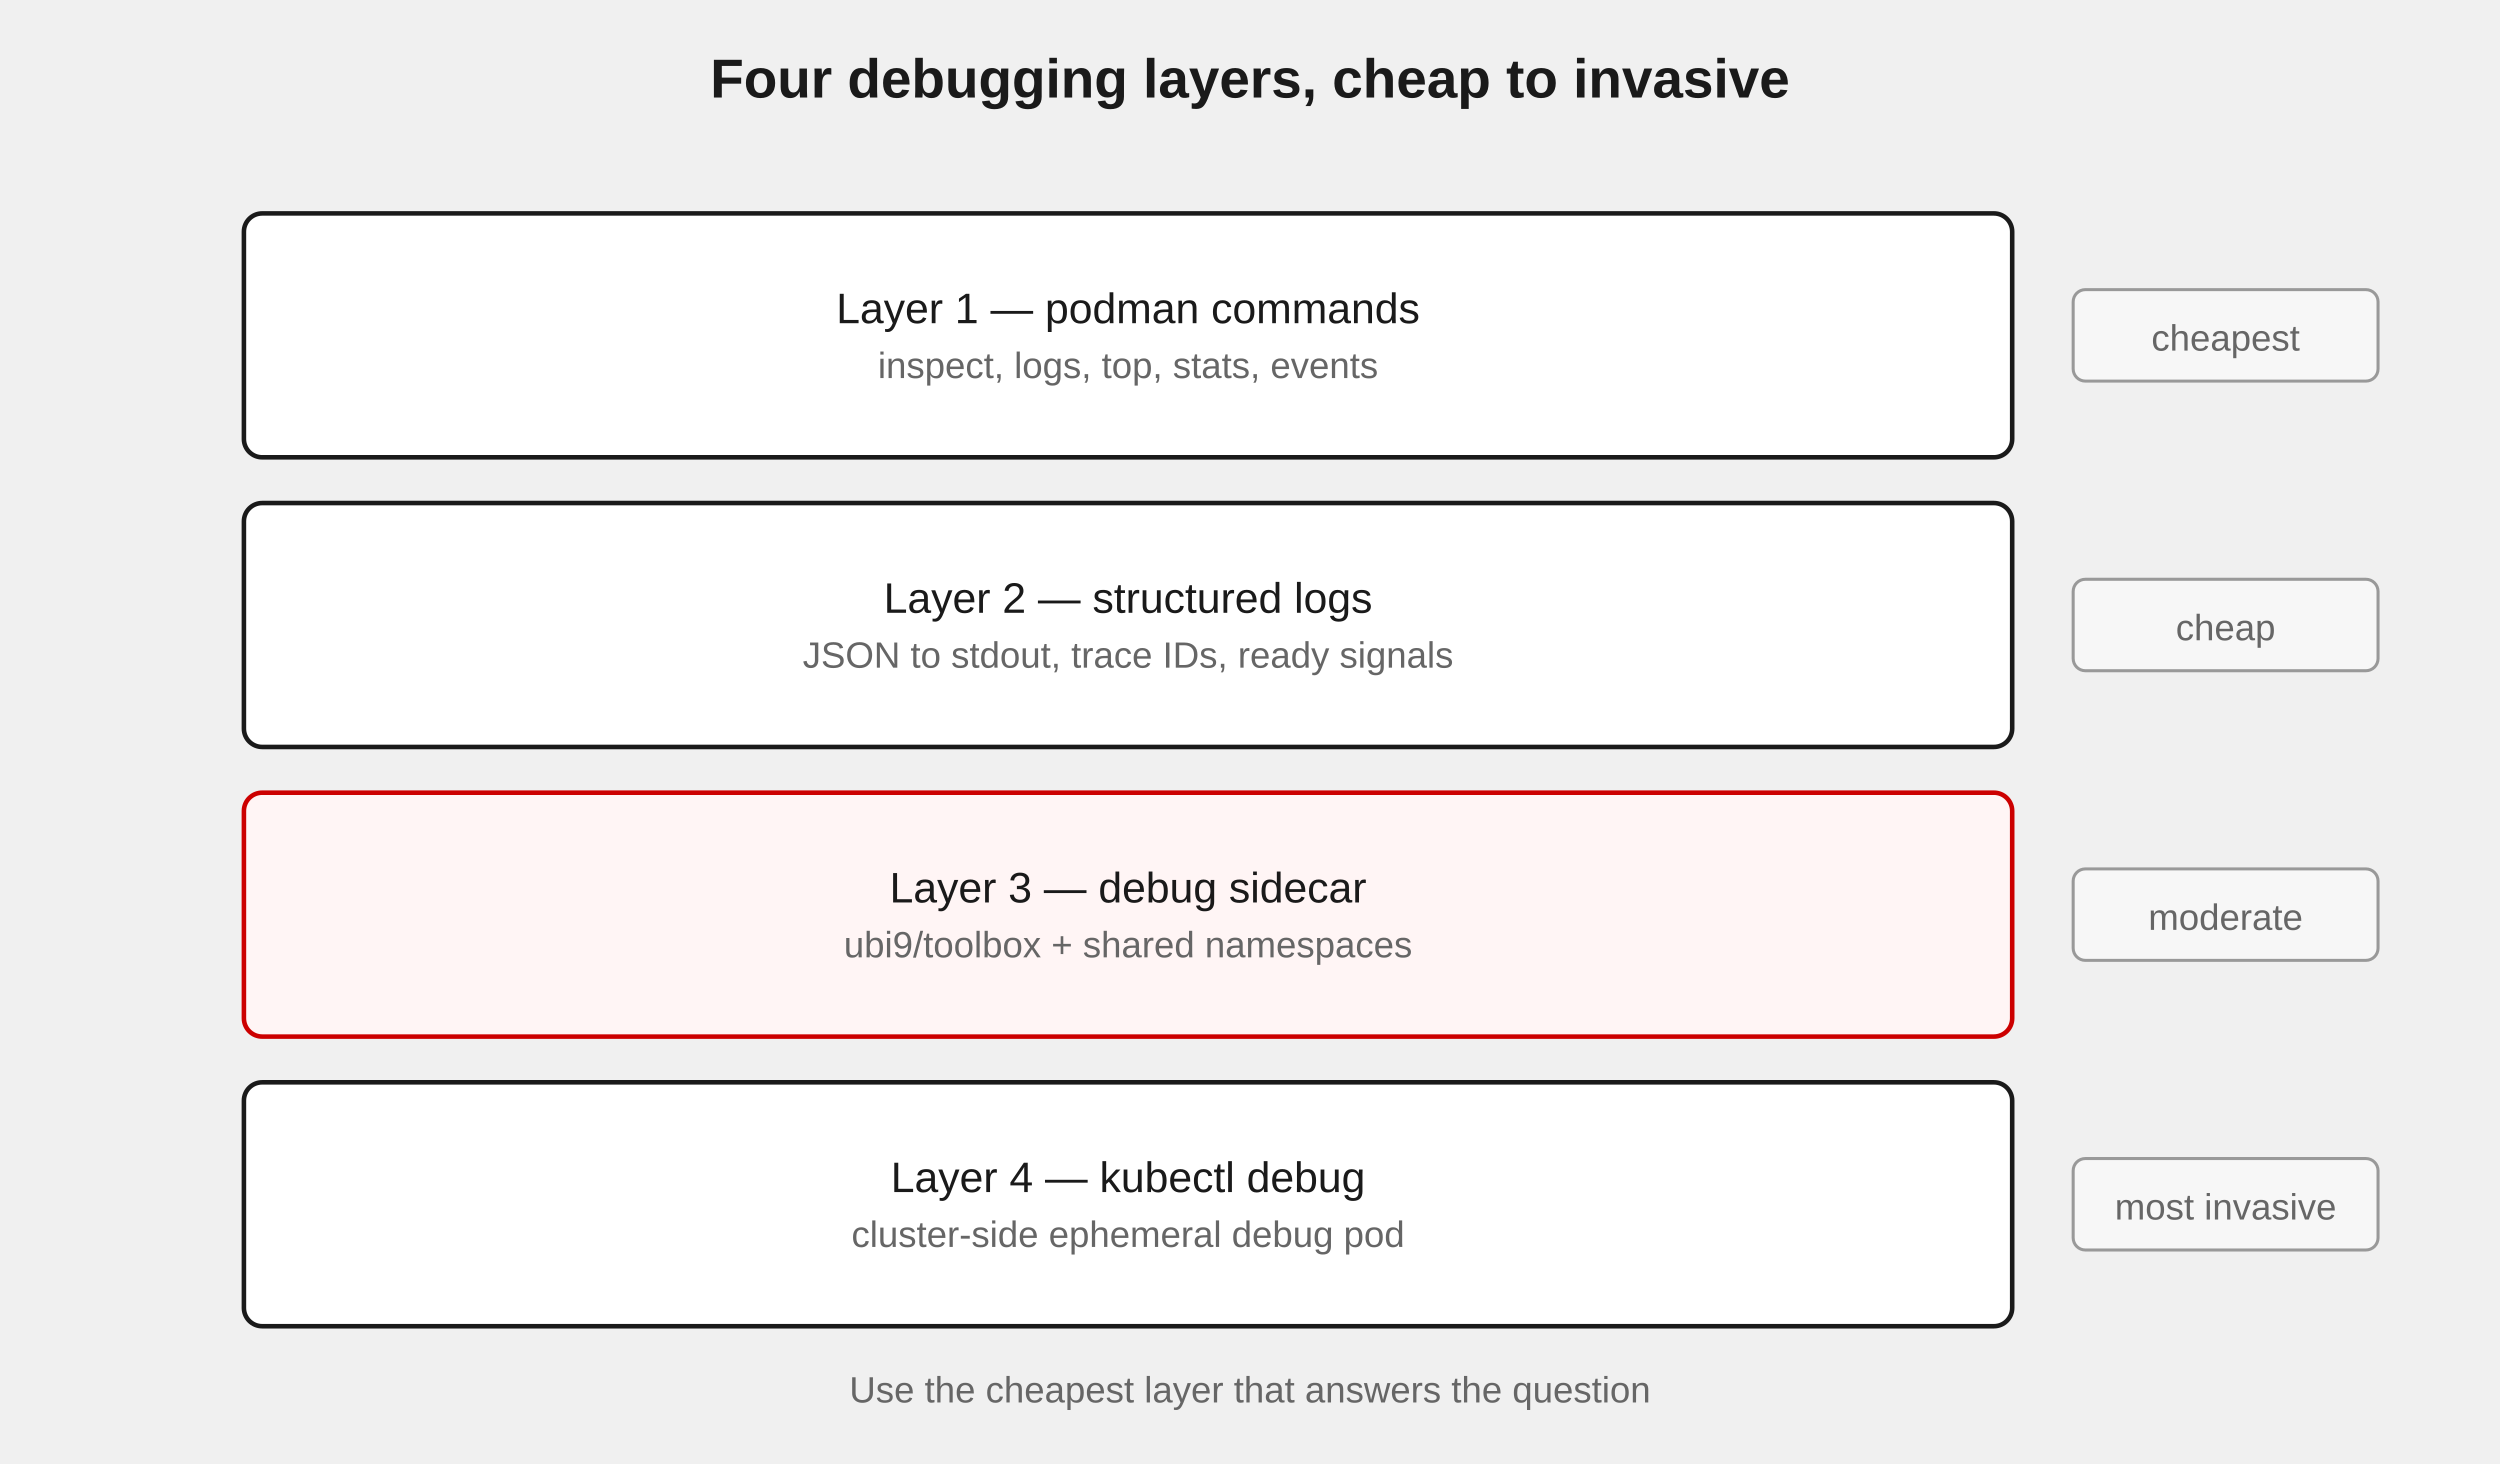
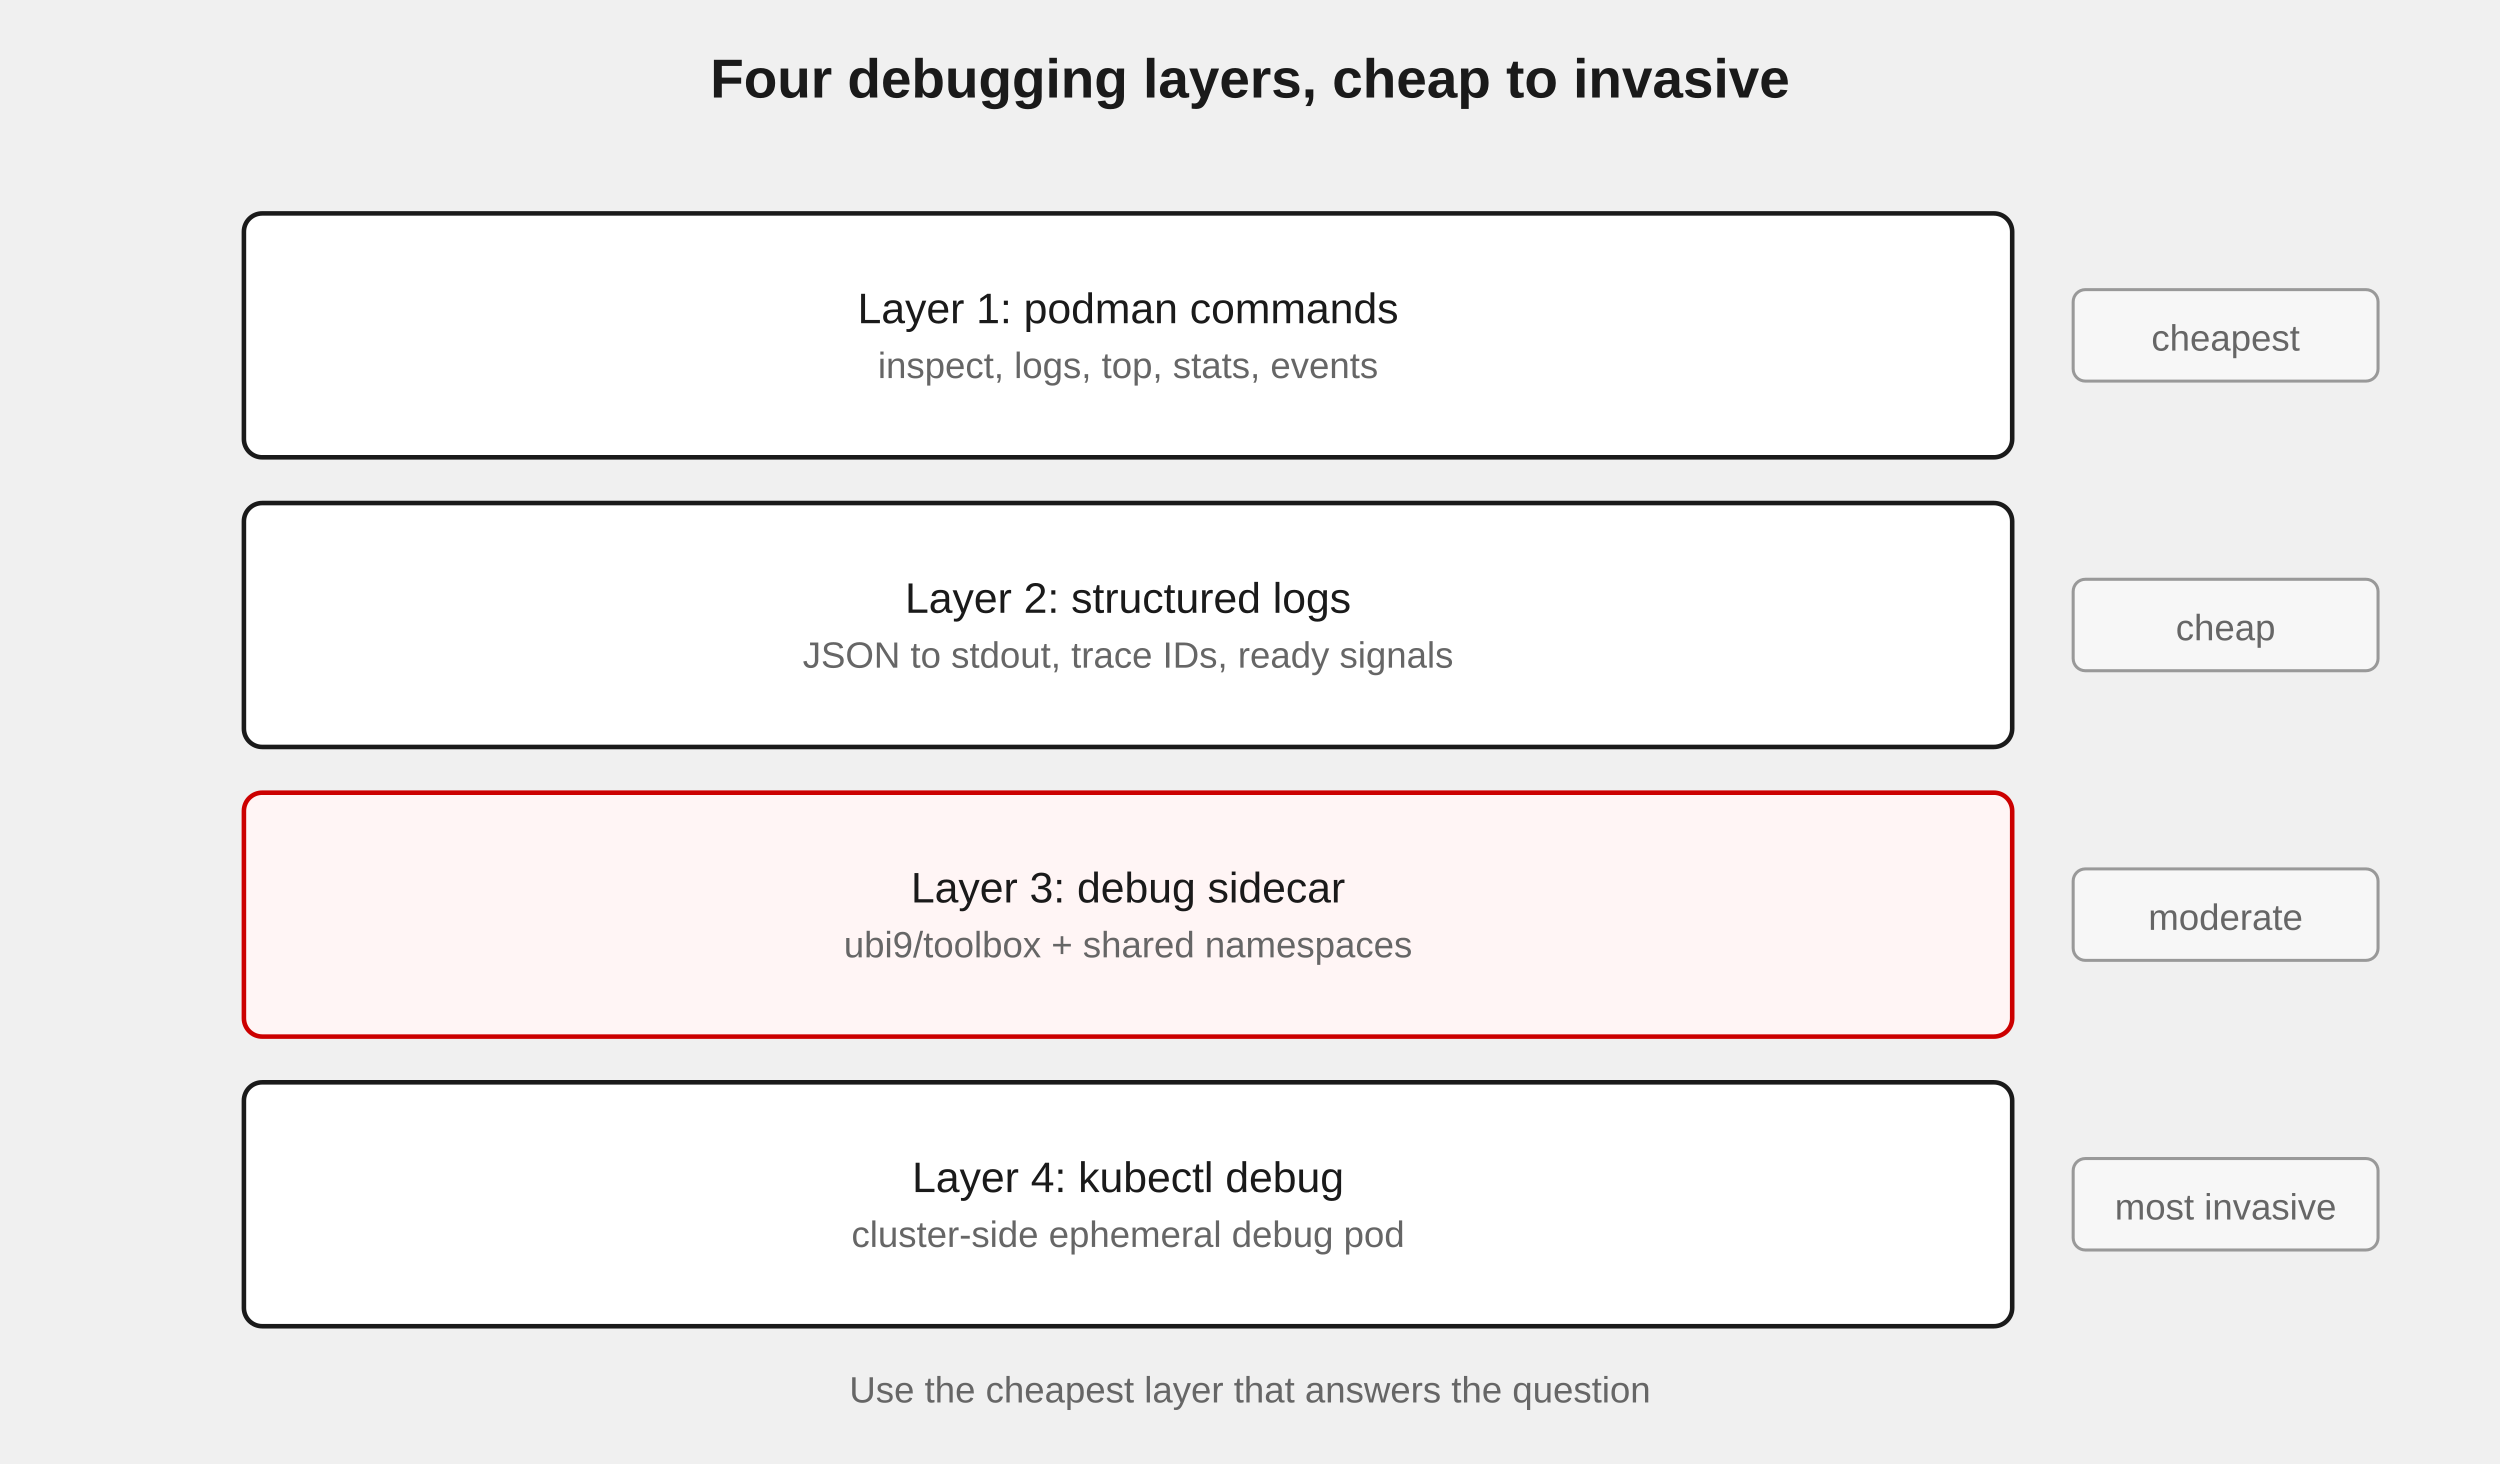
<svg xmlns="http://www.w3.org/2000/svg" viewBox="0 0 820 480" width="100%" style="max-width:820px;height:auto;">
  <defs>
    <marker id="arrow" viewBox="0 0 10 10" refX="9" refY="5" markerWidth="8" markerHeight="8" orient="auto-start-reverse">
      <path d="M 0 0 L 10 5 L 0 10 z" fill="#1a1a1a" />
    </marker>
    <marker id="arrow-red" viewBox="0 0 10 10" refX="9" refY="5" markerWidth="8" markerHeight="8" orient="auto-start-reverse">
      <path d="M 0 0 L 10 5 L 0 10 z" fill="#cc0000" />
    </marker>
    <style>
      text { font-family: -apple-system, "Helvetica Neue", Arial, sans-serif; fill: #1a1a1a; }
      .title { font-size: 18px; font-weight: 600; }
      .label { font-size: 14px; }
      .small { font-size: 12px; fill: #666; }
      .accent { fill: #cc0000; }
      .box { fill: #ffffff; stroke: #1a1a1a; stroke-width: 1.5; }
      .box-accent { fill: #fff5f5; stroke: #cc0000; stroke-width: 1.5; }
      .box-muted { fill: #f7f7f7; stroke: #999999; stroke-width: 1; }
      .conn { stroke: #1a1a1a; stroke-width: 1.5; fill: none; }
      .conn-red { stroke: #cc0000; stroke-width: 1.5; fill: none; }
      .dashed { stroke-dasharray: 4 3; }
    </style>
  </defs>
  <text x="410.0" y="32" class="title" text-anchor="middle">Four debugging layers, cheap to invasive</text>
  <rect x="80" y="70" width="580" height="80" rx="6" class="box" />
-   <text x="370.0" y="106.0" text-anchor="middle" class="label">Layer 1 — podman commands</text>
+   <text x="370.0" y="106.0" text-anchor="middle" class="label">Layer 1: podman commands</text>
  <text x="370.0" y="124.0" text-anchor="middle" class="small">inspect, logs, top, stats, events</text>
  <rect x="680" y="95" width="100" height="30" rx="4" class="box-muted" />
  <text x="730" y="115" text-anchor="middle" class="small">cheapest</text>
  <rect x="80" y="165" width="580" height="80" rx="6" class="box" />
-   <text x="370.0" y="201.0" text-anchor="middle" class="label">Layer 2 — structured logs</text>
+   <text x="370.0" y="201.0" text-anchor="middle" class="label">Layer 2: structured logs</text>
  <text x="370.0" y="219.0" text-anchor="middle" class="small">JSON to stdout, trace IDs, ready signals</text>
  <rect x="680" y="190" width="100" height="30" rx="4" class="box-muted" />
  <text x="730" y="210" text-anchor="middle" class="small">cheap</text>
  <rect x="80" y="260" width="580" height="80" rx="6" class="box-accent" />
-   <text x="370.0" y="296.0" text-anchor="middle" class="label">Layer 3 — debug sidecar</text>
+   <text x="370.0" y="296.0" text-anchor="middle" class="label">Layer 3: debug sidecar</text>
  <text x="370.0" y="314.0" text-anchor="middle" class="small">ubi9/toolbox + shared namespaces</text>
  <rect x="680" y="285" width="100" height="30" rx="4" class="box-muted" />
  <text x="730" y="305" text-anchor="middle" class="small">moderate</text>
  <rect x="80" y="355" width="580" height="80" rx="6" class="box" />
-   <text x="370.0" y="391.0" text-anchor="middle" class="label">Layer 4 — kubectl debug</text>
+   <text x="370.0" y="391.0" text-anchor="middle" class="label">Layer 4: kubectl debug</text>
  <text x="370.0" y="409.0" text-anchor="middle" class="small">cluster-side ephemeral debug pod</text>
  <rect x="680" y="380" width="100" height="30" rx="4" class="box-muted" />
  <text x="730" y="400" text-anchor="middle" class="small">most invasive</text>
  <text x="410.0" y="460" class="small" text-anchor="middle">Use the cheapest layer that answers the question</text>
</svg>
